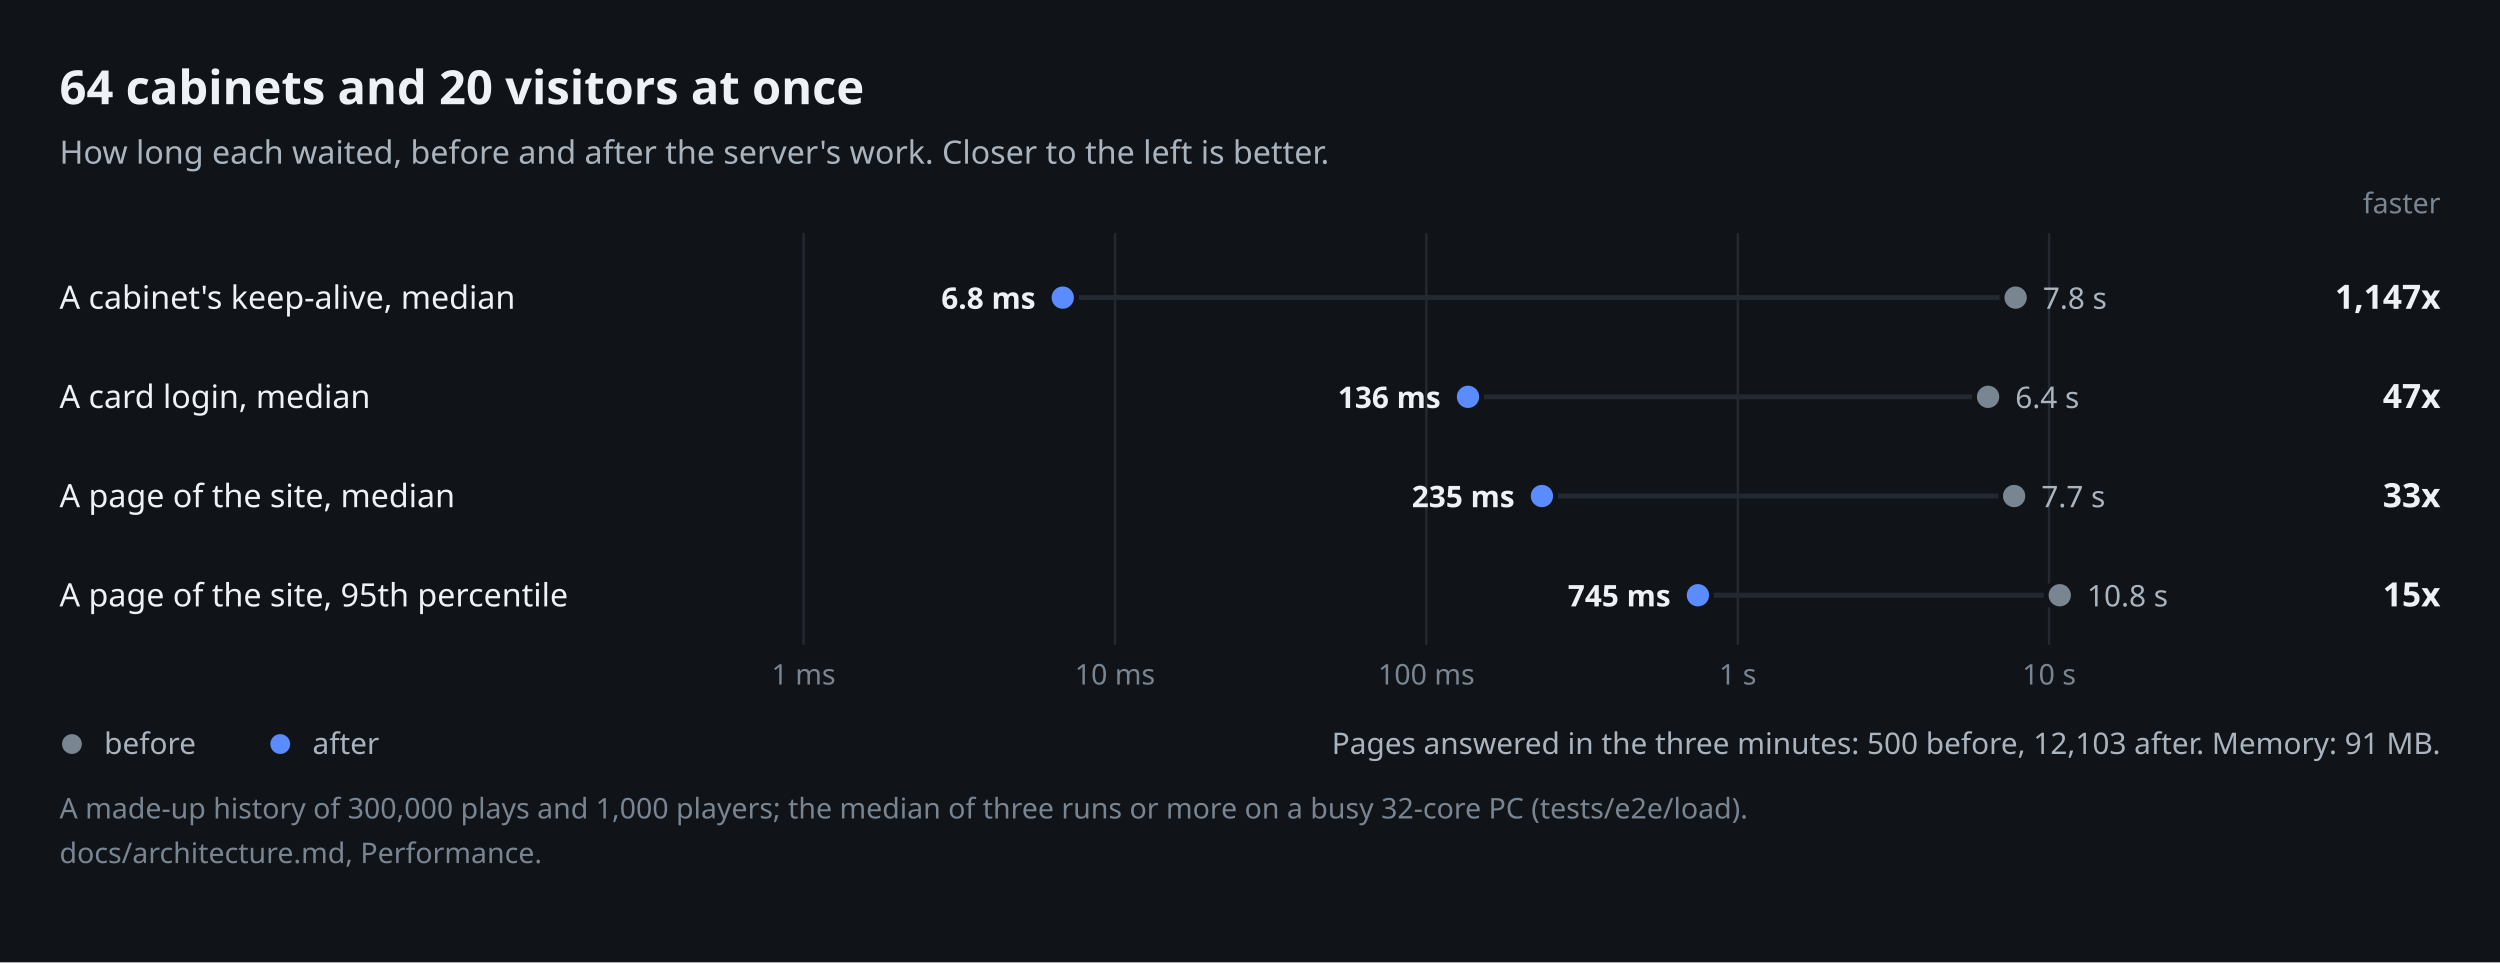
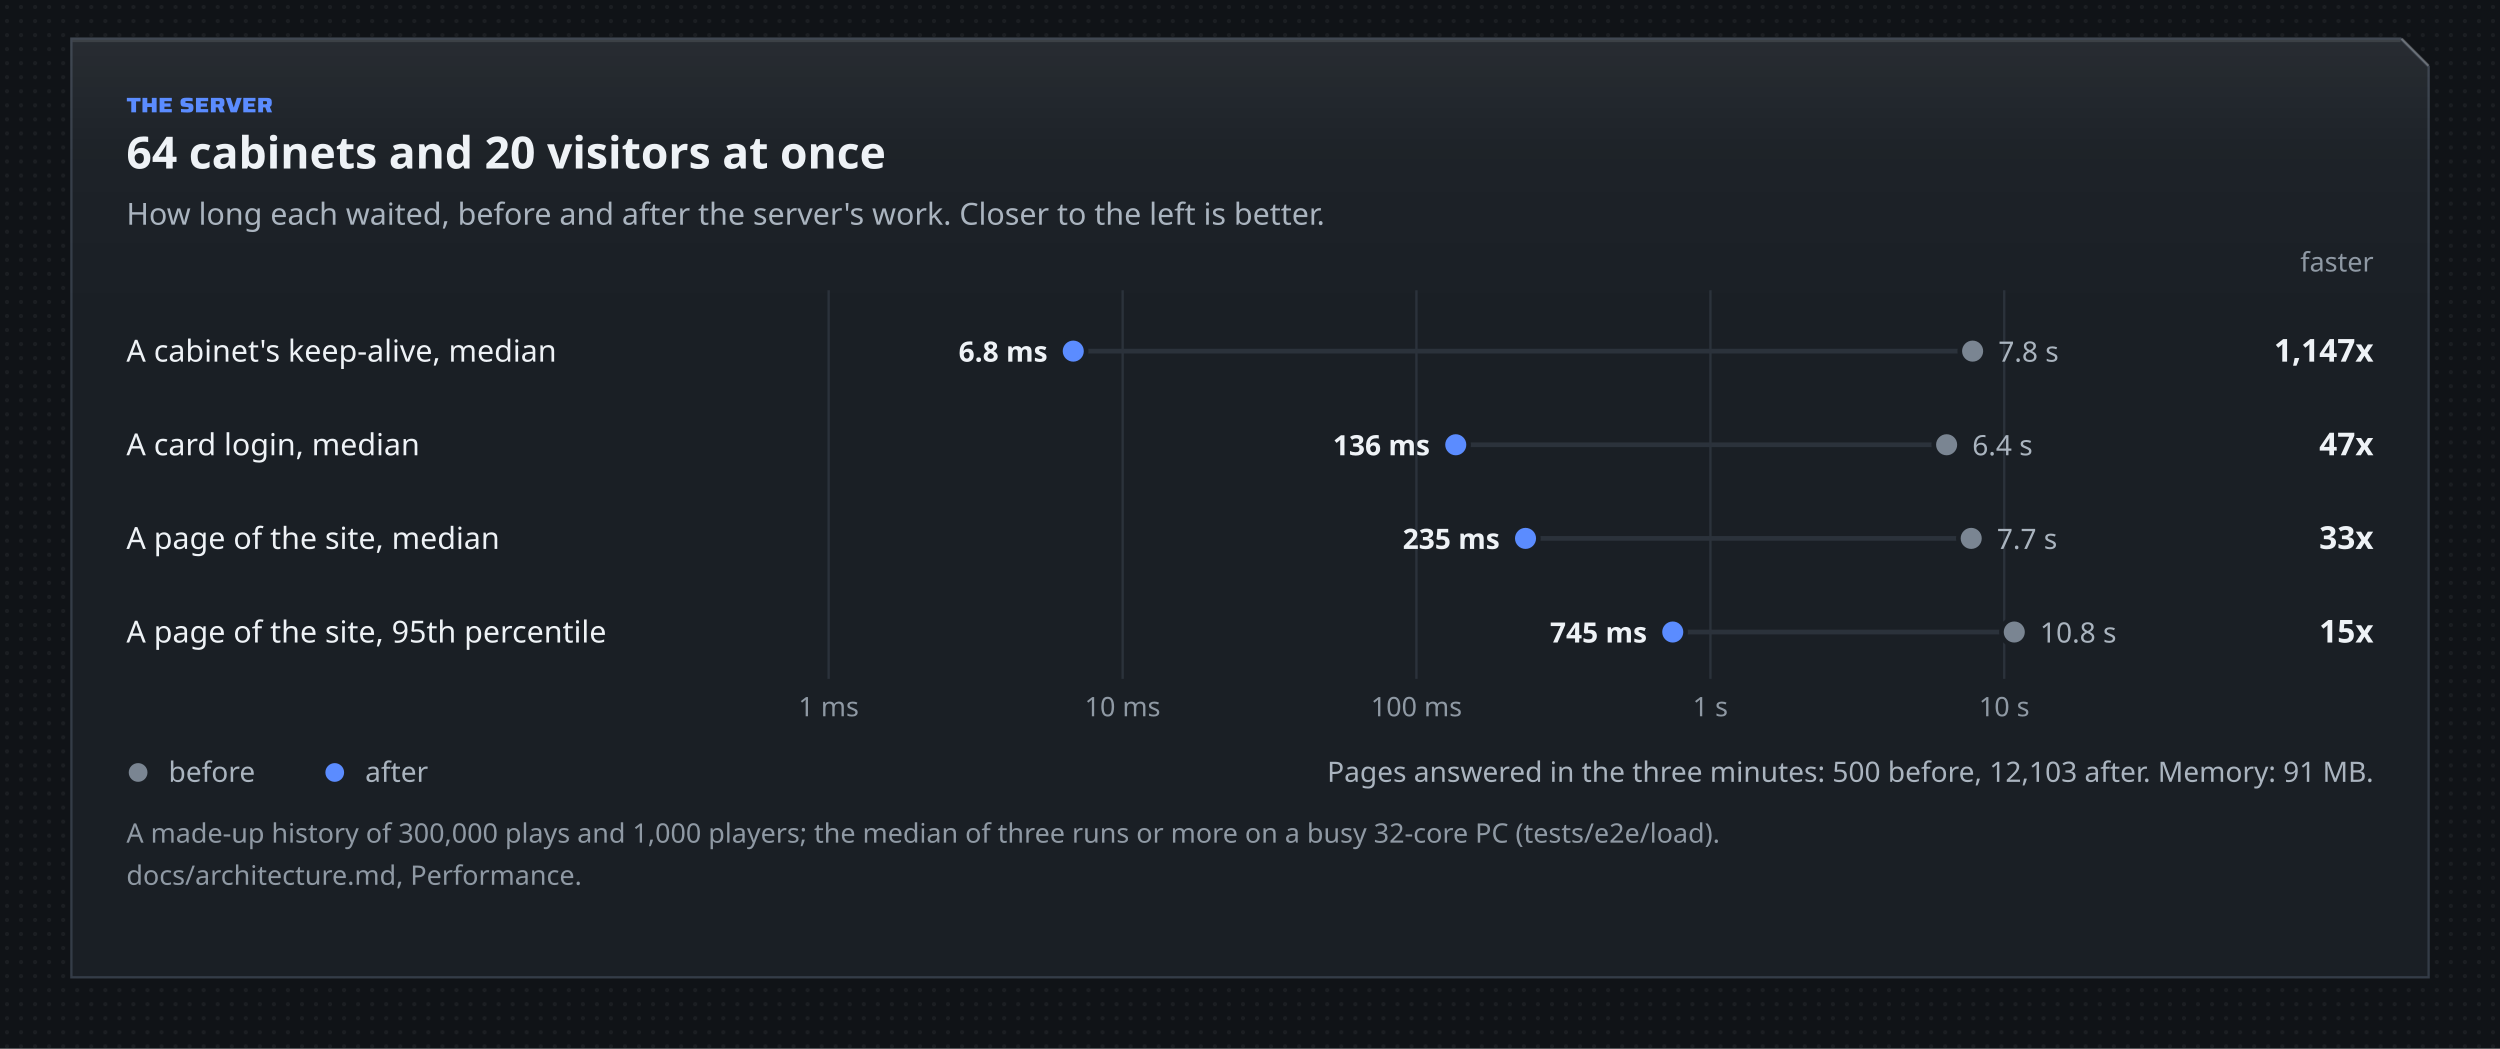
- <svg xmlns="http://www.w3.org/2000/svg" viewBox="-24 -24 1008 388" width="1008" height="388" font-family="Pretendard, -apple-system, BlinkMacSystemFont, 'Segoe UI', 'Noto Sans', 'Malgun Gothic', Helvetica, Arial, sans-serif" role="img" aria-label="64 cabinets and 20 visitors that never pause, for three minutes, on a history of 300,000 plays, before and after the server's work: A cabinet's keep-alive, median 7,802 milliseconds before, 6.8 after; A card login, median 6,363 milliseconds before, 136 after; A page of the site, median 7,714 milliseconds before, 235 after; A page of the site, 95th percentile 10,816 milliseconds before, 745 after. Pages answered in the three minutes: 500 before, 12,103 after. The server held 91 MB of memory.">
-   <rect x="-24" y="-24" width="1008" height="388" fill="#101317" />
+ <svg xmlns="http://www.w3.org/2000/svg" viewBox="-54 -54 1068 448" width="1068" height="448" font-family="Pretendard, -apple-system, BlinkMacSystemFont, 'Segoe UI', 'Noto Sans', 'Malgun Gothic', Helvetica, Arial, sans-serif" role="img" aria-label="64 cabinets and 20 visitors that never pause, for three minutes, on a history of 300,000 plays, before and after the server's work: A cabinet's keep-alive, median 7,802 milliseconds before, 6.8 after; A card login, median 6,363 milliseconds before, 136 after; A page of the site, median 7,714 milliseconds before, 235 after; A page of the site, 95th percentile 10,816 milliseconds before, 745 after. Pages answered in the three minutes: 500 before, 12,103 after. The server held 91 MB of memory.">
+   <defs>
+     <clipPath id="card1">
+       <path d="M-24,-38 H972 L984,-26 V364 H-24 Z" />
+     </clipPath>
+     <pattern id="dots-dark" width="6" height="6" patternUnits="userSpaceOnUse">
+       <circle cx="3" cy="3" r="0.9" fill="#ffffff" fill-opacity="0.05" />
+     </pattern>
+     <linearGradient id="sheen-dark" x1="0" y1="0" x2="0" y2="1">
+       <stop offset="0" stop-color="#ffffff" stop-opacity="0.06" />
+       <stop offset="0.45" stop-color="#ffffff" stop-opacity="0.012" />
+       <stop offset="1" stop-color="#ffffff" stop-opacity="0" />
+     </linearGradient>
+   </defs>
+   <rect x="-54" y="-54" width="1068" height="448" fill="#101317" />
+   <rect x="-54" y="-54" width="1068" height="448" fill="url(#dots-dark)" />
+   <path d="M-23.5,-37.5 H971.5 L983.5,-25.5 V363.5 H-23.5 Z" fill="#1a1f25" stroke="#343c47" stroke-width="1" />
+   <rect x="-24" y="-38" width="1008" height="120" fill="url(#sheen-dark)" clip-path="url(#card1)" />
+   <path d="M-23,-36.5 H971.5" stroke="#ffffff" stroke-opacity="0.1" stroke-width="1" />
+   <path d="M972,-37.5 L983.5,-26" stroke="#ffffff" stroke-opacity="0.24" stroke-width="1" />
+   <path fill="#5b8cff" d="M2.08 -6V-10.68H0.19V-12.19H6.04V-10.68H4.13V-6Z M6.86 -6V-12.19H8.92V-9.9H10.86V-12.19H12.91V-6H10.86V-8.29H8.92V-6Z M14.19 -6V-12.19H19.4V-10.77H16.24V-9.82H18.88V-8.43H16.24V-7.42H19.4V-6Z M26.09 -5.93Q25.65 -5.93 25.14 -5.95Q24.63 -5.97 24.16 -6Q23.69 -6.04 23.32 -6.08V-7.46Q23.71 -7.43 24.09 -7.4Q24.48 -7.38 24.83 -7.36Q25.18 -7.35 25.43 -7.35Q25.88 -7.35 26.12 -7.37Q26.35 -7.39 26.45 -7.44Q26.52 -7.48 26.55 -7.53Q26.58 -7.58 26.58 -7.66Q26.59 -7.75 26.59 -7.84Q26.59 -7.97 26.56 -8.05Q26.53 -8.12 26.45 -8.16Q26.36 -8.21 26.19 -8.23Q26.01 -8.26 25.72 -8.29L24.4 -8.42Q24.01 -8.46 23.76 -8.6Q23.51 -8.74 23.36 -8.98Q23.22 -9.23 23.16 -9.58Q23.1 -9.93 23.1 -10.4Q23.1 -11.01 23.31 -11.38Q23.53 -11.75 23.89 -11.94Q24.26 -12.14 24.76 -12.2Q25.25 -12.26 25.82 -12.26Q26.23 -12.26 26.67 -12.25Q27.12 -12.23 27.54 -12.18Q27.97 -12.14 28.28 -12.07V-10.72Q27.98 -10.76 27.59 -10.79Q27.21 -10.81 26.82 -10.83Q26.43 -10.84 26.11 -10.84Q25.82 -10.84 25.64 -10.82Q25.45 -10.81 25.34 -10.76Q25.23 -10.72 25.2 -10.63Q25.16 -10.55 25.16 -10.43Q25.16 -10.27 25.2 -10.19Q25.23 -10.11 25.36 -10.07Q25.5 -10.02 25.79 -10L27.11 -9.87Q27.39 -9.84 27.63 -9.78Q27.87 -9.72 28.07 -9.59Q28.27 -9.46 28.41 -9.2Q28.48 -9.09 28.54 -8.91Q28.59 -8.74 28.62 -8.5Q28.64 -8.26 28.64 -7.95Q28.64 -7.39 28.51 -7.03Q28.39 -6.66 28.15 -6.43Q27.92 -6.21 27.6 -6.1Q27.28 -6 26.9 -5.96Q26.52 -5.93 26.09 -5.93Z M29.72 -6V-12.19H34.93V-10.77H31.76V-9.82H34.41V-8.43H31.76V-7.42H34.93V-6Z M36.1 -6V-12.19H39.81Q40.48 -12.19 40.9 -12.06Q41.32 -11.93 41.53 -11.67Q41.75 -11.42 41.83 -11.04Q41.9 -10.66 41.9 -10.17Q41.9 -9.74 41.84 -9.39Q41.78 -9.04 41.59 -8.78Q41.41 -8.51 41.03 -8.35L42.02 -6H39.91L38.98 -8.51L39.52 -8.24Q39.38 -8.16 39.25 -8.15Q39.12 -8.13 39.02 -8.13H38.17V-6ZM38.17 -9.46H38.9Q39.23 -9.46 39.42 -9.48Q39.61 -9.51 39.7 -9.58Q39.8 -9.65 39.83 -9.78Q39.85 -9.91 39.85 -10.14Q39.85 -10.36 39.83 -10.49Q39.8 -10.62 39.7 -10.68Q39.61 -10.75 39.42 -10.77Q39.24 -10.8 38.91 -10.8H38.17Z M44.53 -6 42.42 -12.19H44.54L45.82 -8.14H45.9L47.19 -12.19H49.27L47.16 -6Z M49.93 -6V-12.19H55.14V-10.77H51.98V-9.82H54.62V-8.43H51.98V-7.42H55.14V-6Z M56.31 -6V-12.19H60.02Q60.7 -12.19 61.11 -12.06Q61.53 -11.93 61.75 -11.67Q61.96 -11.42 62.04 -11.04Q62.12 -10.66 62.12 -10.17Q62.12 -9.74 62.05 -9.39Q61.99 -9.04 61.81 -8.78Q61.62 -8.51 61.24 -8.35L62.23 -6H60.12L59.19 -8.51L59.73 -8.24Q59.6 -8.16 59.47 -8.15Q59.34 -8.13 59.24 -8.13H58.38V-6ZM58.38 -9.46H59.11Q59.45 -9.46 59.63 -9.48Q59.82 -9.51 59.92 -9.58Q60.01 -9.65 60.04 -9.78Q60.07 -9.91 60.07 -10.14Q60.07 -10.36 60.04 -10.49Q60.01 -10.62 59.92 -10.68Q59.82 -10.75 59.64 -10.77Q59.45 -10.8 59.12 -10.8H58.38Z" />
  <text x="0" y="18" font-size="19" font-weight="700" fill="#eef2f6" text-anchor="start" data-box="0,960">64 cabinets and 20 visitors at once</text>
  <text x="0" y="42" font-size="13" fill="#aab4bf" text-anchor="start" data-box="0,960">How long each waited, before and after the server's work. Closer to the left is better.</text>
-   <path d="M300.0,70 V236" stroke="#232931" stroke-width="1" />
-   <text x="300" y="252" font-size="11.5" fill="#7a8592" text-anchor="middle" data-box="260,340">1 ms</text>
-   <path d="M425.6,70 V236" stroke="#232931" stroke-width="1" />
-   <text x="425.551" y="252" font-size="11.5" fill="#7a8592" text-anchor="middle" data-box="385.551,465.551">10 ms</text>
-   <path d="M551.1,70 V236" stroke="#232931" stroke-width="1" />
-   <text x="551.103" y="252" font-size="11.5" fill="#7a8592" text-anchor="middle" data-box="511.103,591.103">100 ms</text>
-   <path d="M676.7,70 V236" stroke="#232931" stroke-width="1" />
-   <text x="676.654" y="252" font-size="11.5" fill="#7a8592" text-anchor="middle" data-box="636.654,716.654">1 s</text>
-   <path d="M802.2,70 V236" stroke="#232931" stroke-width="1" />
-   <text x="802.205" y="252" font-size="11.5" fill="#7a8592" text-anchor="middle" data-box="762.205,842.205">10 s</text>
-   <text x="960" y="62" font-size="11.5" fill="#7a8592" text-anchor="end" data-box="880,961">faster</text>
+   <path d="M300.0,70 V236" stroke="#2b323b" stroke-width="1" />
+   <text x="300" y="252" font-size="11.5" fill="#8f99a4" text-anchor="middle" data-box="260,340">1 ms</text>
+   <path d="M425.6,70 V236" stroke="#2b323b" stroke-width="1" />
+   <text x="425.551" y="252" font-size="11.5" fill="#8f99a4" text-anchor="middle" data-box="385.551,465.551">10 ms</text>
+   <path d="M551.1,70 V236" stroke="#2b323b" stroke-width="1" />
+   <text x="551.103" y="252" font-size="11.5" fill="#8f99a4" text-anchor="middle" data-box="511.103,591.103">100 ms</text>
+   <path d="M676.7,70 V236" stroke="#2b323b" stroke-width="1" />
+   <text x="676.654" y="252" font-size="11.5" fill="#8f99a4" text-anchor="middle" data-box="636.654,716.654">1 s</text>
+   <path d="M802.2,70 V236" stroke="#2b323b" stroke-width="1" />
+   <text x="802.205" y="252" font-size="11.5" fill="#8f99a4" text-anchor="middle" data-box="762.205,842.205">10 s</text>
+   <text x="960" y="62" font-size="11.5" fill="#8f99a4" text-anchor="end" data-box="880,961">faster</text>
  <text x="0" y="100.5" font-size="13" fill="#eef2f6" text-anchor="start" data-box="0,288">A cabinet's keep-alive, median</text>
-   <path d="M404.5,96.0 H788.7" stroke="#232931" stroke-width="2" />
-   <circle cx="788.7" cy="96.0" r="5.5" fill="#7a8592" stroke="#101317" stroke-width="2" />
-   <circle cx="404.5" cy="96.0" r="5.5" fill="#5b8cff" stroke="#101317" stroke-width="2" />
+   <path d="M404.5,96.0 H788.7" stroke="#2b323b" stroke-width="2" />
+   <circle cx="788.7" cy="96.0" r="5.5" fill="#7a8592" stroke="#1a1f25" stroke-width="2" />
+   <circle cx="404.5" cy="96.0" r="5.5" fill="#5b8cff" stroke="#1a1f25" stroke-width="2" />
  <text x="393.523" y="100.5" font-size="12" font-weight="600" fill="#eef2f6" text-anchor="end" data-box="294,404.523">6.8 ms</text>
  <text x="799.672" y="100.5" font-size="12" fill="#aab4bf" text-anchor="start" data-box="788.672,912">7.8 s</text>
  <text x="960" y="100.5" font-size="13.5" font-weight="700" fill="#eef2f6" text-anchor="end" data-box="900,961">1,147x</text>
  <text x="0" y="140.5" font-size="13" fill="#eef2f6" text-anchor="start" data-box="0,288">A card login, median</text>
-   <path d="M567.9,136.0 H777.6" stroke="#232931" stroke-width="2" />
-   <circle cx="777.6" cy="136.0" r="5.5" fill="#7a8592" stroke="#101317" stroke-width="2" />
-   <circle cx="567.9" cy="136.0" r="5.5" fill="#5b8cff" stroke="#101317" stroke-width="2" />
+   <path d="M567.9,136.0 H777.6" stroke="#2b323b" stroke-width="2" />
+   <circle cx="777.6" cy="136.0" r="5.5" fill="#7a8592" stroke="#1a1f25" stroke-width="2" />
+   <circle cx="567.9" cy="136.0" r="5.5" fill="#5b8cff" stroke="#1a1f25" stroke-width="2" />
  <text x="556.869" y="140.5" font-size="12" font-weight="600" fill="#eef2f6" text-anchor="end" data-box="294,567.869">136 ms</text>
  <text x="788.555" y="140.5" font-size="12" fill="#aab4bf" text-anchor="start" data-box="777.555,912">6.4 s</text>
  <text x="960" y="140.5" font-size="13.5" font-weight="700" fill="#eef2f6" text-anchor="end" data-box="900,961">47x</text>
  <text x="0" y="180.5" font-size="13" fill="#eef2f6" text-anchor="start" data-box="0,288">A page of the site, median</text>
-   <path d="M597.7,176.0 H788.1" stroke="#232931" stroke-width="2" />
-   <circle cx="788.1" cy="176.0" r="5.5" fill="#7a8592" stroke="#101317" stroke-width="2" />
-   <circle cx="597.7" cy="176.0" r="5.5" fill="#5b8cff" stroke="#101317" stroke-width="2" />
+   <path d="M597.7,176.0 H788.1" stroke="#2b323b" stroke-width="2" />
+   <circle cx="788.1" cy="176.0" r="5.5" fill="#7a8592" stroke="#1a1f25" stroke-width="2" />
+   <circle cx="597.7" cy="176.0" r="5.5" fill="#5b8cff" stroke="#1a1f25" stroke-width="2" />
  <text x="586.691" y="180.5" font-size="12" font-weight="600" fill="#eef2f6" text-anchor="end" data-box="294,597.691">235 ms</text>
  <text x="799.053" y="180.5" font-size="12" fill="#aab4bf" text-anchor="start" data-box="788.053,912">7.7 s</text>
  <text x="960" y="180.5" font-size="13.5" font-weight="700" fill="#eef2f6" text-anchor="end" data-box="900,961">33x</text>
  <text x="0" y="220.5" font-size="13" fill="#eef2f6" text-anchor="start" data-box="0,288">A page of the site, 95th percentile</text>
-   <path d="M660.6,216.0 H806.5" stroke="#232931" stroke-width="2" />
-   <circle cx="806.5" cy="216.0" r="5.5" fill="#7a8592" stroke="#101317" stroke-width="2" />
-   <circle cx="660.6" cy="216.0" r="5.5" fill="#5b8cff" stroke="#101317" stroke-width="2" />
+   <path d="M660.6,216.0 H806.5" stroke="#2b323b" stroke-width="2" />
+   <circle cx="806.5" cy="216.0" r="5.5" fill="#7a8592" stroke="#1a1f25" stroke-width="2" />
+   <circle cx="660.6" cy="216.0" r="5.5" fill="#5b8cff" stroke="#1a1f25" stroke-width="2" />
  <text x="649.603" y="220.5" font-size="12" font-weight="600" fill="#eef2f6" text-anchor="end" data-box="294,660.603">745 ms</text>
  <text x="817.482" y="220.5" font-size="12" fill="#aab4bf" text-anchor="start" data-box="806.482,912">10.8 s</text>
  <text x="960" y="220.5" font-size="13.5" font-weight="700" fill="#eef2f6" text-anchor="end" data-box="900,961">15x</text>
-   <circle cx="5.0" cy="276.0" r="5" fill="#7a8592" stroke="#101317" stroke-width="2" />
+   <circle cx="5.0" cy="276.0" r="5" fill="#7a8592" stroke="#1a1f25" stroke-width="2" />
  <text x="18" y="280" font-size="12" fill="#aab4bf" text-anchor="start" data-box="18,70">before</text>
-   <circle cx="89.0" cy="276.0" r="5" fill="#5b8cff" stroke="#101317" stroke-width="2" />
+   <circle cx="89.0" cy="276.0" r="5" fill="#5b8cff" stroke="#1a1f25" stroke-width="2" />
  <text x="102" y="280" font-size="12" fill="#aab4bf" text-anchor="start" data-box="102,154">after</text>
  <text x="960" y="280" font-size="12" fill="#aab4bf" text-anchor="end" data-box="200,961">Pages answered in the three minutes: 500 before, 12,103 after. Memory: 91 MB.</text>
-   <text x="0" y="306" font-size="11.5" fill="#7a8592" text-anchor="start" data-box="0,960">A made-up history of 300,000 plays and 1,000 players; the median of three runs or more on a busy 32-core PC (tests/e2e/load).</text>
-   <text x="0" y="324" font-size="11.5" fill="#7a8592" text-anchor="start" data-box="0,960">docs/architecture.md, Performance.</text>
+   <text x="0" y="306" font-size="11.5" fill="#8f99a4" text-anchor="start" data-box="0,960">A made-up history of 300,000 plays and 1,000 players; the median of three runs or more on a busy 32-core PC (tests/e2e/load).</text>
+   <text x="0" y="324" font-size="11.5" fill="#8f99a4" text-anchor="start" data-box="0,960">docs/architecture.md, Performance.</text>
</svg>
